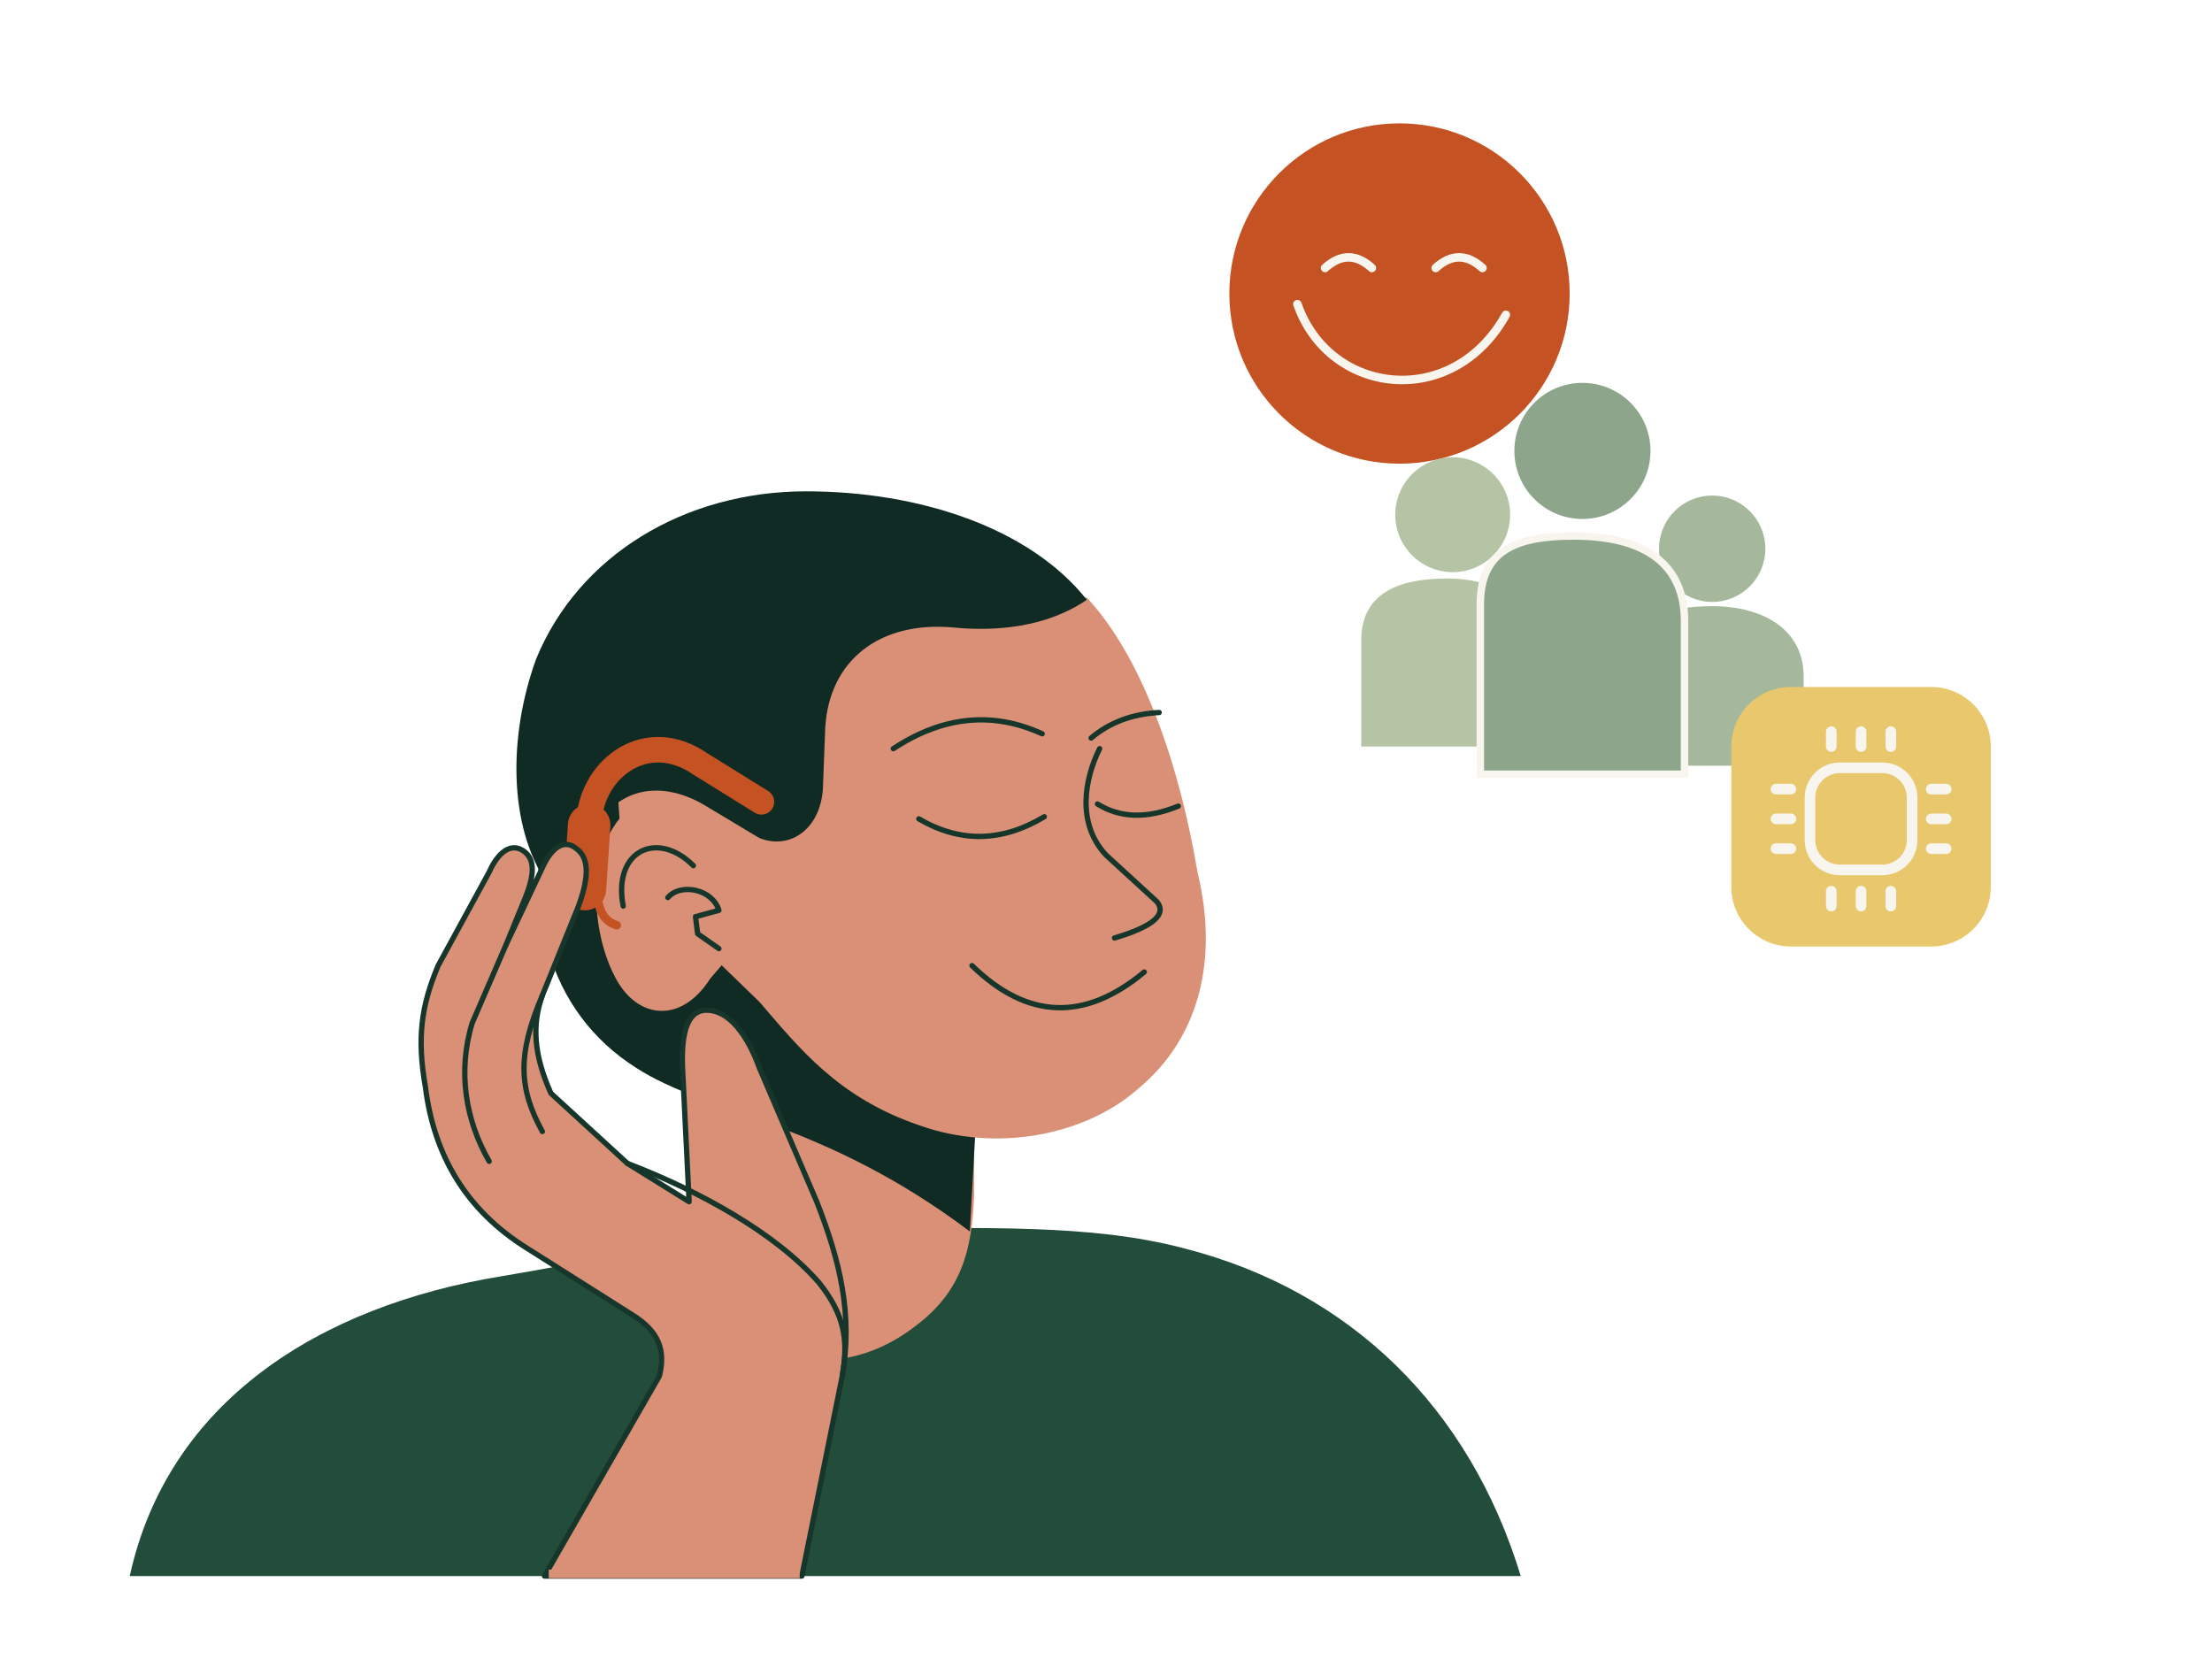
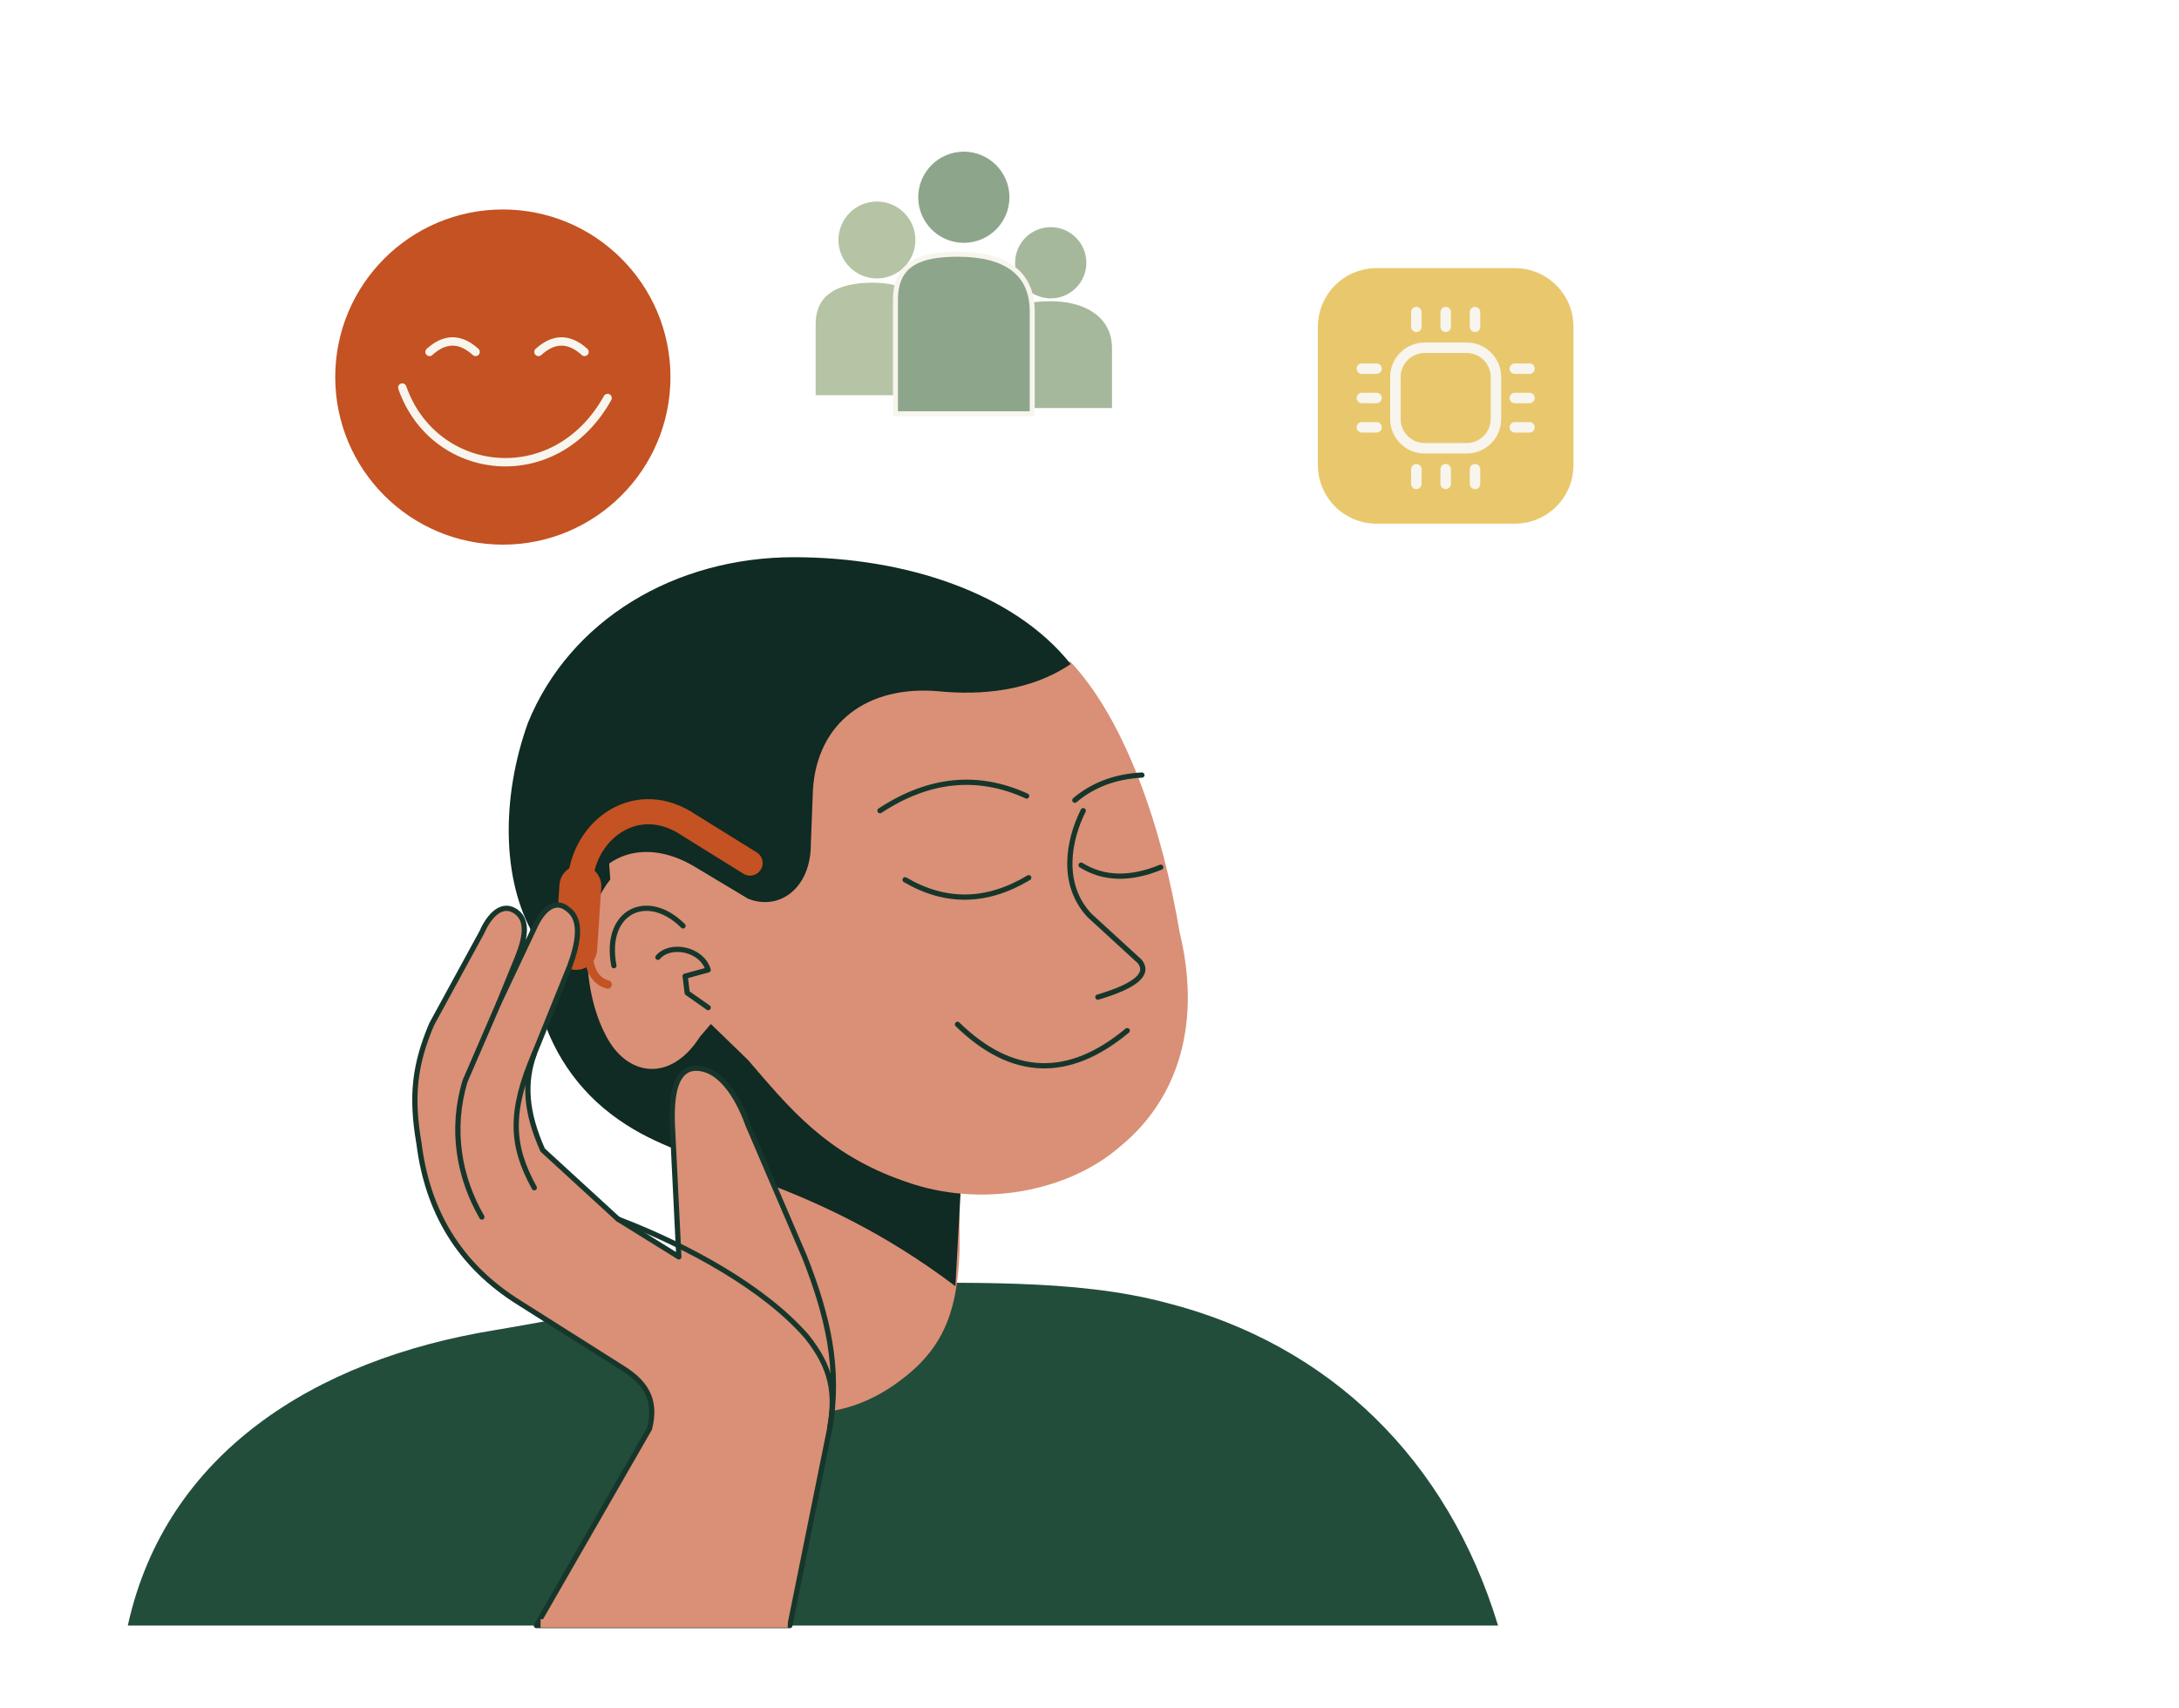
- <svg xmlns="http://www.w3.org/2000/svg" class="dhh-cover-art dhh-wellbeing-art" viewBox="30 55 1040 780" fill="none" role="img" aria-label="A smiling person touching their hearing aid, with family, happiness and AI gathered beside them">
-   <g class="dhh-life-motifs" transform="translate(-40 25)">
-     <g class="dhh-world">
+ <svg xmlns="http://www.w3.org/2000/svg" class="dhh-cover-art dhh-wellbeing-art" viewBox="30 20 1040 815" fill="none" role="img" aria-label="A smiling person touching their hearing aid, with family, happiness and AI gathered beside them">
+   <g class="dhh-life-motifs">
+     <g transform="translate(-458 32)">
      <g class="dhh-happiness">
        <circle cx="728" cy="168" r="80" fill="#c45222" />
        <g stroke="#f7f5ed" stroke-width="4" stroke-linecap="round">
          <path d="M693 156Q704 146 715 156M745 156Q756 146 767 156" />
          <path d="M680 173C695 216 753 223 778 178" />
        </g>
      </g>
+     </g>
+     <g transform="translate(-63.5 -50.4) scale(.68)">
      <g class="dhh-family">
        <circle cx="753" cy="272" r="27" fill="#b5c4a4" />
        <path d="M710 381V331C710 310 726 302 750 302C776 302 791 314 791 336V381Z" fill="#b5c4a4" />
        <circle cx="875" cy="288" r="25" fill="#a5b89c" />
        <path d="M840 390V341C840 320 854 315 875 315C899 315 918 326 918 348V390Z" fill="#a5b89c" />
        <circle cx="814" cy="242" r="32" fill="#8da68b" />
        <path d="M766 394V314C766 288 784 282 810 282C843 282 862 295 862 322V394Z" fill="#8da68b" stroke="#f7f5ed" stroke-width="3.5" />
      </g>
+     </g>
+     <g transform="translate(-225 -205)">
      <g class="dhh-ai">
        <rect x="884" y="353" width="122" height="122" rx="28" fill="#e9c86d" />
        <g stroke="#f7f5ed" stroke-width="5" stroke-linecap="round" stroke-linejoin="round">
-           <rect class="dhh-ai-core" x="921" y="391" width="48" height="48" rx="14" />
+           <rect x="921" y="391" width="48" height="48" rx="14" />
          <path d="M931 374V381M945 374V381M959 374V381M931 449V456M945 449V456M959 449V456M905 401H912M905 415H912M905 429H912M978 401H985M978 415H985M978 429H985" />
        </g>
      </g>
    </g>
  </g>
  <g class="dhh-person" transform="translate(-60 0)">
    <path d="M151 796C169 714 240 669 326 655C380 646 437 632 499 632C551 633 602 630 647 642C725 662 781 717 805 796Z" fill="#234d3b" />
    <path d="M424 516L423 653C430 690 479 711 521 678C542 662 547 643 548 617L548 526Z" fill="#d99076" />
    <path d="M350 421C333 481 348 531 389 557C423 579 477 582 546 634L552 525L438 404Z" fill="#102a24" />
    <path d="M473 376C481 347 503 328 538 329L601 336C628 365 645 417 653 465C663 506 654 543 625 567C600 589 558 597 522 584C484 571 466 548 447 526L383 464L380 422Z" fill="#d99076" />
    <path d="M347 470C329 443 329 401 342 365C362 316 412 286 469 286C522 286 574 303 601 337C582 350 558 352 538 350C504 347 480 365 478 397L477 423C477 444 462 455 447 449L422 434C399 420 377 427 369 448L365 480Z" fill="#102a24" />
    <path d="M379 443C388 428 411 433 428 453C440 466 448 487 436 501L424 515C410 537 389 534 379 514C369 495 366 462 379 443Z" fill="#d99076" />
    <g stroke="#17362b" stroke-width="2.5" stroke-linecap="round" stroke-linejoin="round">
      <path d="M383 481C378 455 399 445 416 462M404 477C410 470 425 473 428 483L417 486L418 494L428 501" />
      <path d="M510 407Q545 384 580 400M603 402Q616 391 635 390" />
      <path d="M522 440Q551 457 581 439M606 433Q622 443 644 434" />
      <path d="M607 407C600 421 596 442 610 457L634 479Q641 488 614 496" />
      <path d="M547 509Q586 547 628 512" />
    </g>
+     <ellipse class="dhh-device-glow" cx="375" cy="441" rx="34" ry="39" fill="#e9c86d" opacity="0" />
    <g class="dhh-device" stroke="#c45222" stroke-linecap="round" stroke-linejoin="round">
      <path d="M448 432L419 414C394 397 369 416 367 440V458" stroke-width="12" />
      <path d="M367 443L365 473" stroke-width="20" />
      <path d="M371 471Q370 487 380 490" stroke-width="4" />
    </g>
    <g class="dhh-touch">
      <path d="M346 796L400 702C403 690 400 681 387 673L338 642C309 624 294 598 290 566C286 543 288 528 296 509L320 465C324 456 330 451 336 455C342 459 341 467 337 477L328 499L345 463C349 454 355 449 361 454C368 459 366 470 362 481L345 523C340 537 341 551 349 569L385 602L414 620L411 559C410 541 413 531 421 530C433 529 442 543 447 557L474 620C485 648 491 673 486 702L467 796Z" fill="#d99076" stroke="#17362b" stroke-width="2.5" stroke-linejoin="round" />
      <g stroke="#17362b" stroke-width="2.5" stroke-linecap="round">
        <path d="M328 499L312 536C305 559 309 582 320 601M345 523C333 551 334 567 345 587" />
        <path d="M385 602C419 615 455 635 475 658C487 673 489 685 486 702" />
      </g>
      <path d="M348 795H466" stroke="#d99076" stroke-width="4" />
    </g>
  </g>
</svg>
